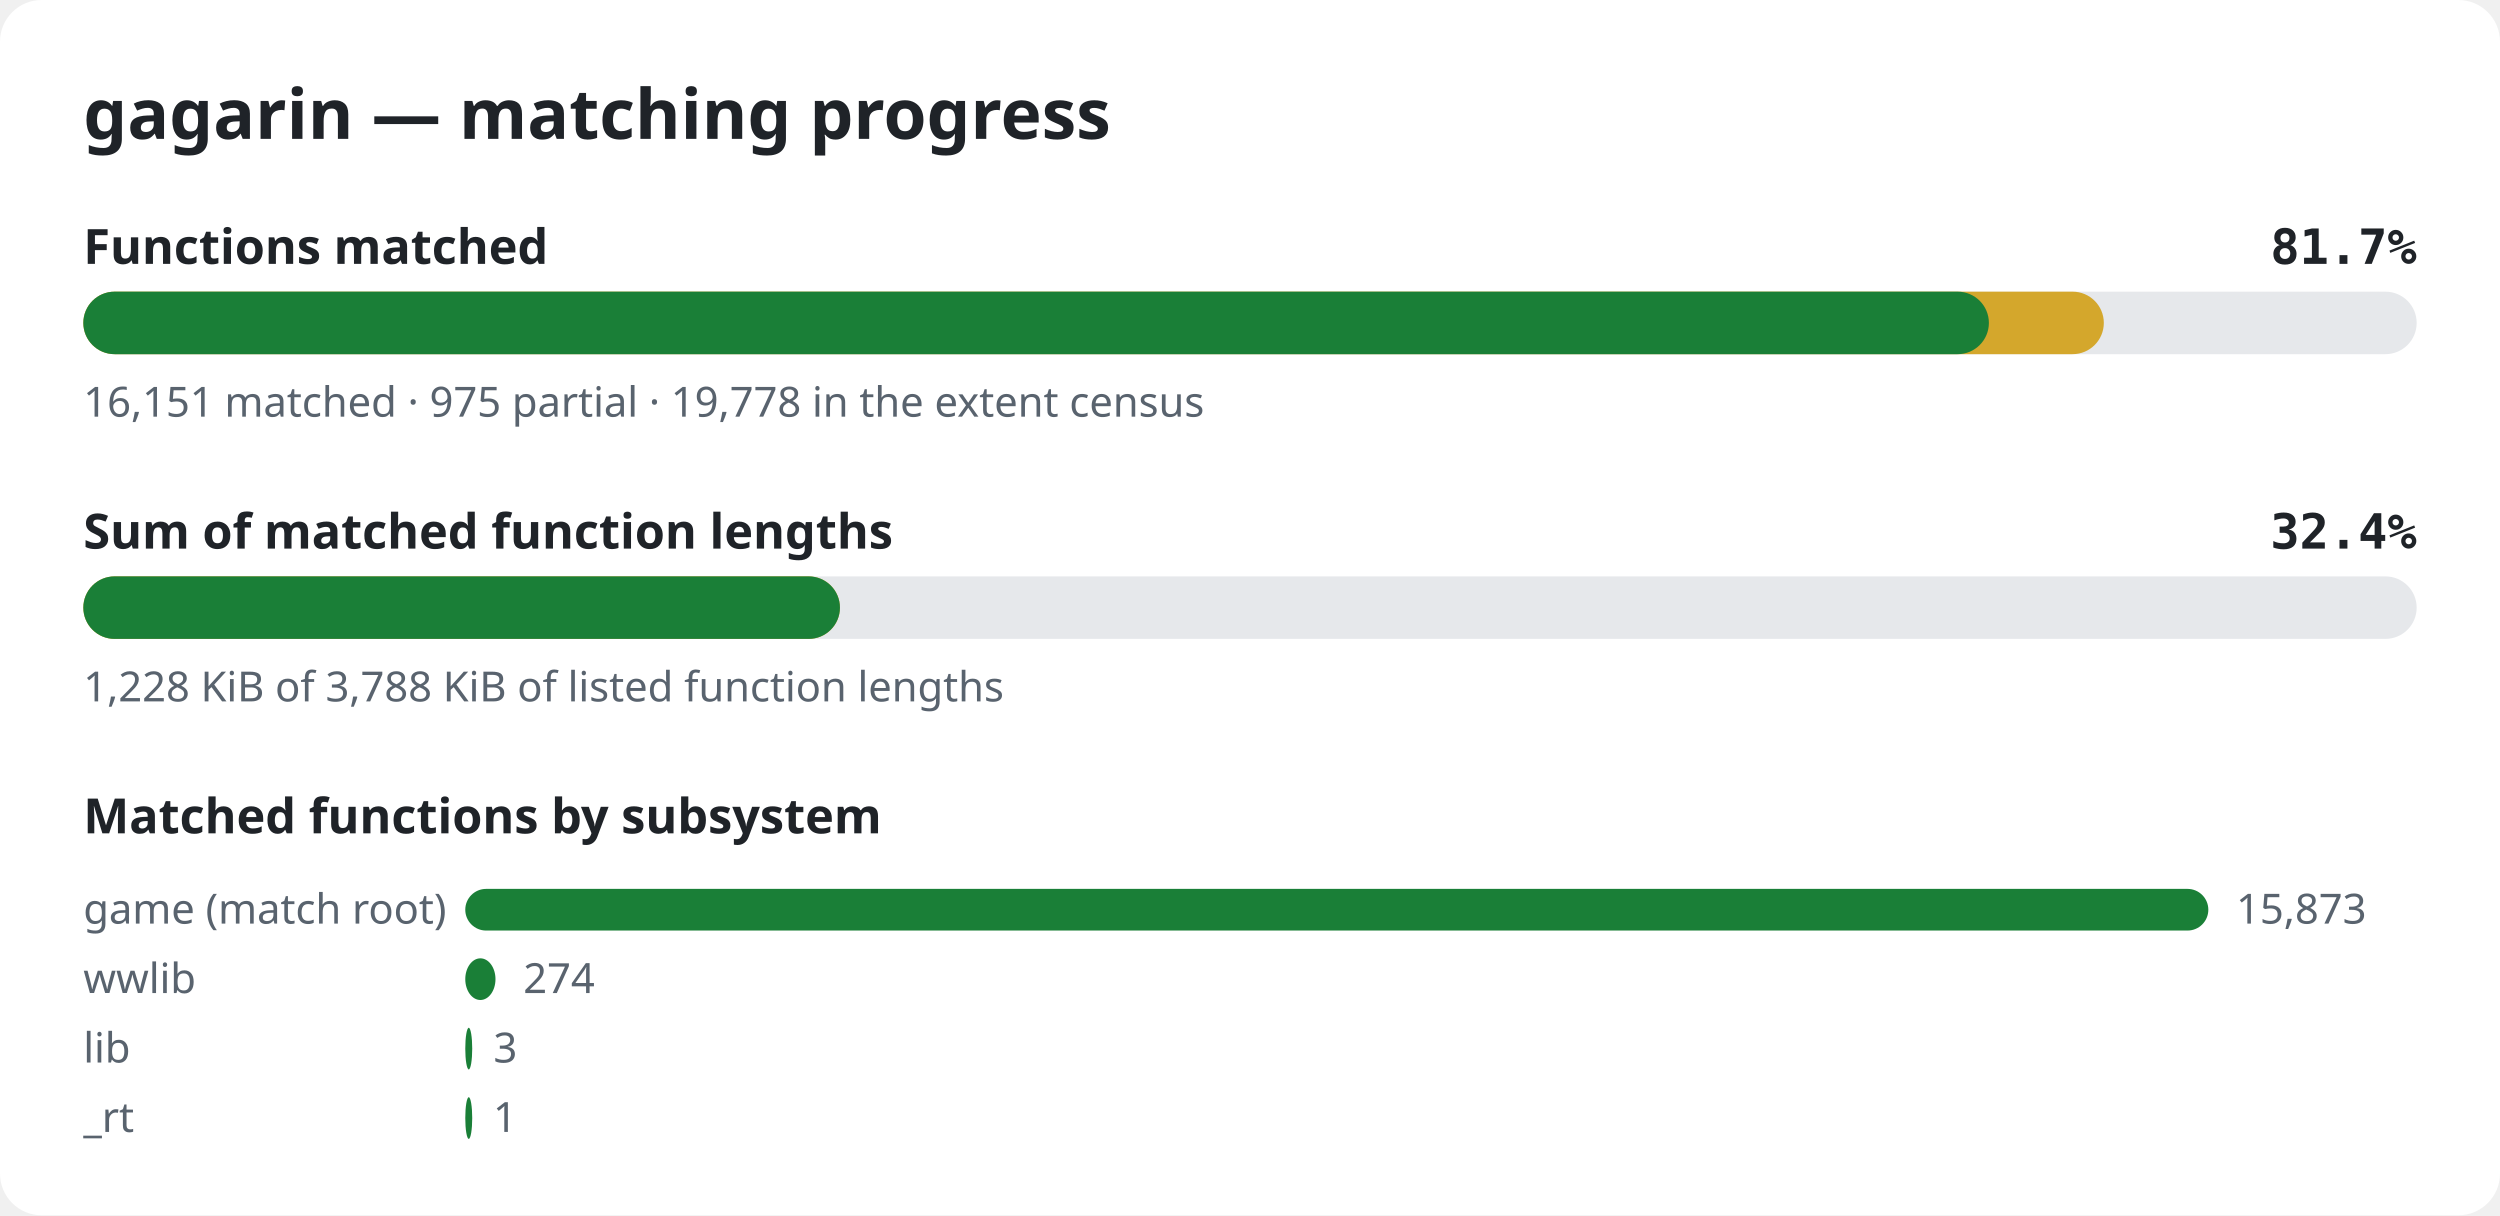
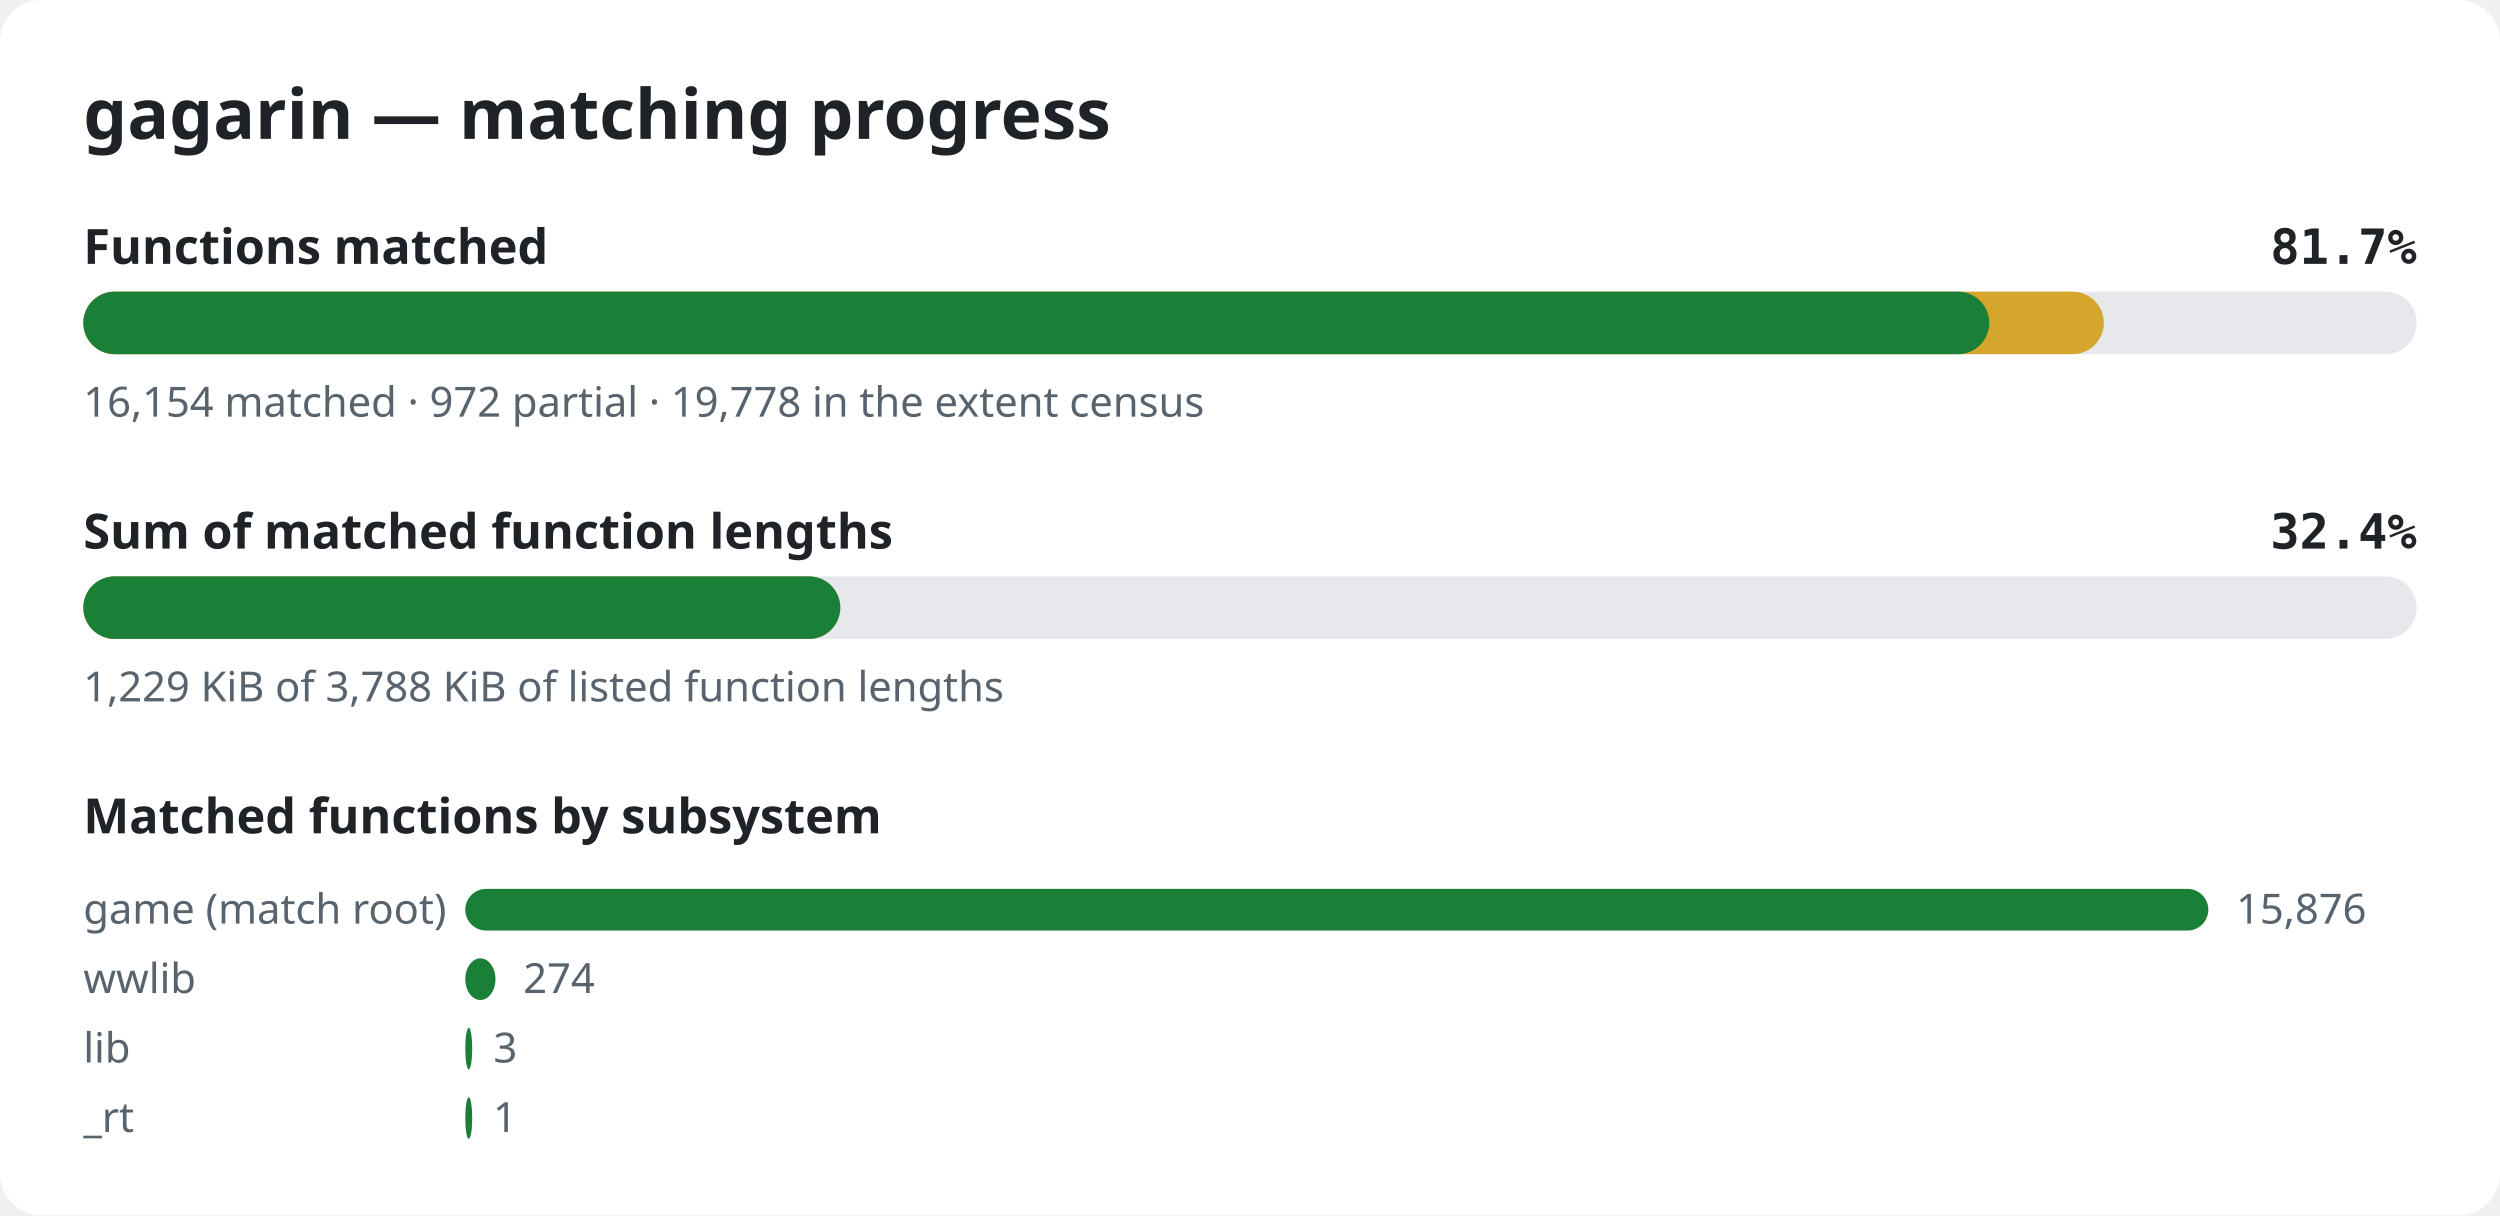
<svg xmlns="http://www.w3.org/2000/svg" width="720" height="350" viewBox="0 0 720 350" role="img" aria-label="gagarin matching progress">
  <style>.bg{fill:#ffffff}.title{font:600 20px sans-serif;fill:#1f2328}.label{font:600 14px sans-serif;fill:#1f2328}.pct{font:600 14px monospace;fill:#1f2328}.note{font:12px sans-serif;fill:#59636e}.track{fill:#e6e8eb}.done{fill:#1a7f37}.partial{fill:#d4a72c}@media (prefers-color-scheme: dark){.bg{fill:#0d1117}.title,.label,.pct{fill:#e6edf3}.note{fill:#9198a1}.track{fill:#262c36}.done{fill:#3fb950}.partial{fill:#d29922}}</style>
  <rect width="720" height="350" rx="12" class="bg" />
  <text x="24" y="40" class="title">gagarin — matching progress</text>
  <text x="24" y="76" class="label">Functions matched</text>
  <text x="696" y="76" class="pct" text-anchor="end">81.7%</text>
  <rect x="24" y="84" width="672" height="18" rx="9" class="track" />
  <rect x="24" y="84" width="581.9" height="18" rx="9" class="partial" />
-   <rect x="24" y="84" width="548.8" height="18" rx="9" class="done" />
-   <text x="24" y="120" class="note">16,151 matched · 975 partial · 19,778 in the extent census</text>
+   <rect x="24" y="84" width="548.9" height="18" rx="9" class="done" />
+   <text x="24" y="120" class="note">16,154 matched · 972 partial · 19,778 in the extent census</text>
  <text x="24" y="158" class="label">Sum of matched function lengths</text>
  <text x="696" y="158" class="pct" text-anchor="end">32.4%</text>
  <rect x="24" y="166" width="672" height="18" rx="9" class="track" />
-   <rect x="24" y="166" width="217.9" height="18" rx="9" class="partial" />
-   <rect x="24" y="166" width="217.9" height="18" rx="9" class="done" />
-   <text x="24" y="202" class="note">1,228 KiB of 3,788 KiB of listed function lengths</text>
+   <rect x="24" y="166" width="218.0" height="18" rx="9" class="partial" />
+   <rect x="24" y="166" width="218.0" height="18" rx="9" class="done" />
+   <text x="24" y="202" class="note">1,229 KiB of 3,788 KiB of listed function lengths</text>
  <text x="24" y="240" class="label">Matched functions by subsystem</text>
  <text x="24" y="266" class="note">game (match root)</text>
  <rect x="134" y="256" width="502.0" height="12" rx="6" class="done" />
-   <text x="644.0" y="266" class="note">15,873</text>
+   <text x="644.0" y="266" class="note">15,876</text>
  <text x="24" y="286" class="note">wwlib</text>
  <rect x="134" y="276" width="8.7" height="12" rx="6" class="done" />
  <text x="150.7" y="286" class="note">274</text>
  <text x="24" y="306" class="note">lib</text>
  <rect x="134" y="296" width="2.0" height="12" rx="6" class="done" />
  <text x="142.1" y="306" class="note">3</text>
  <text x="24" y="326" class="note">_rt</text>
  <rect x="134" y="316" width="2.0" height="12" rx="6" class="done" />
  <text x="142.0" y="326" class="note">1</text>
</svg>
